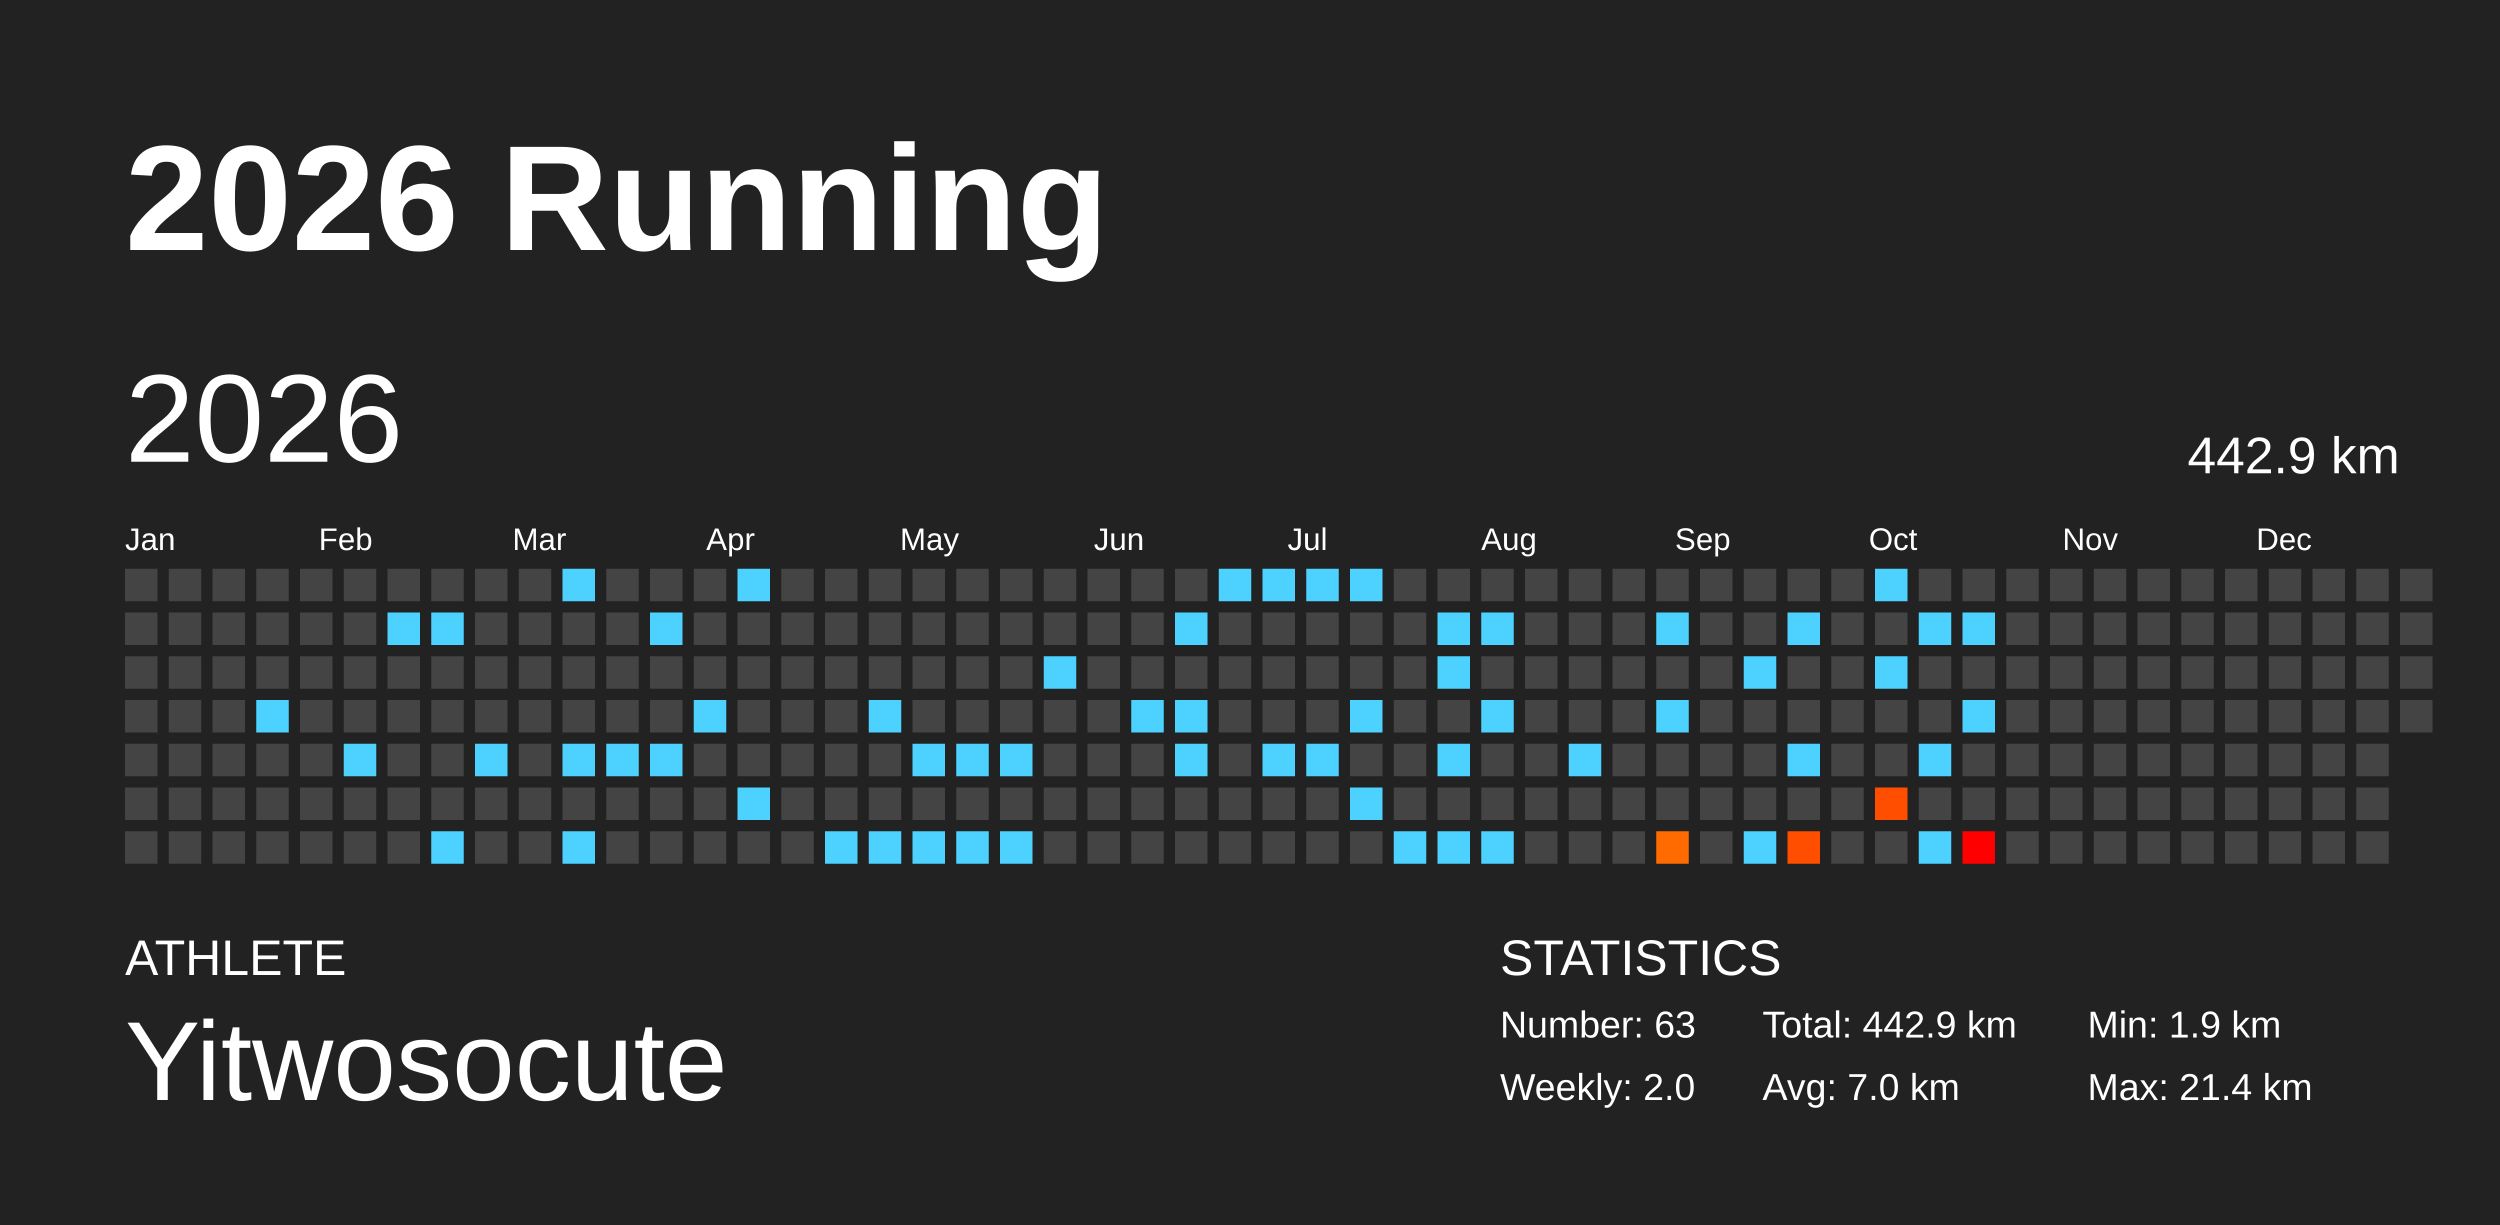
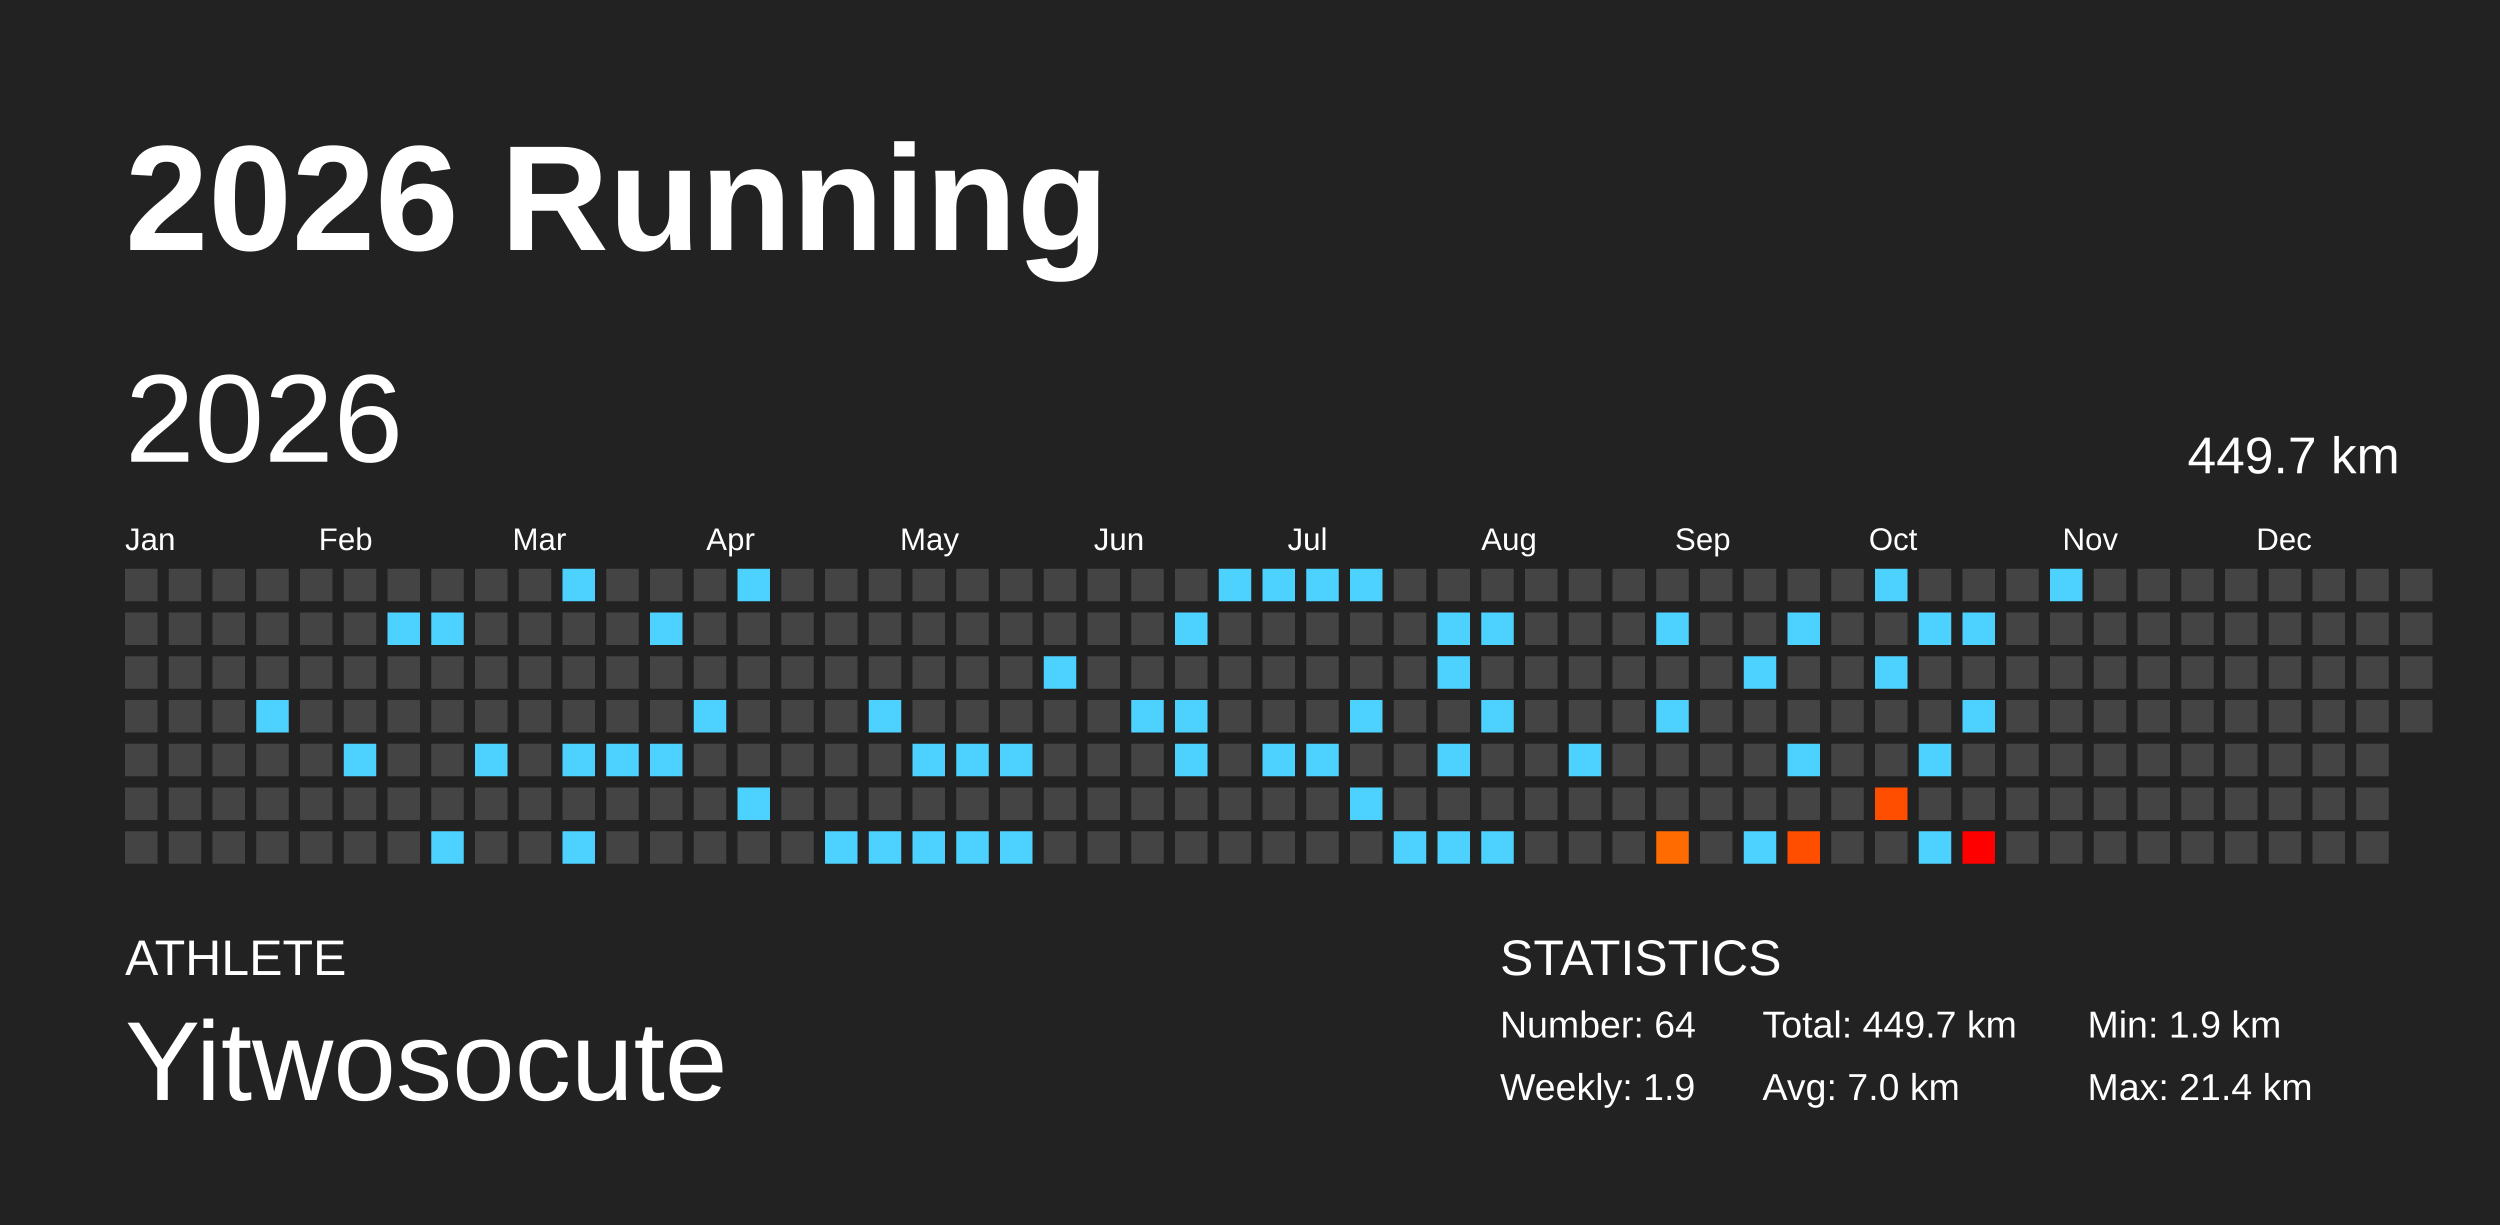
<svg xmlns="http://www.w3.org/2000/svg" baseProfile="full" height="98mm" version="1.1" viewBox="0,0,200,98" width="200mm">
  <defs />
  <rect fill="#222222" height="98" width="200" x="0" y="0" />
  <text fill="#FFFFFF" style="font-size:12px; font-family:Arial; font-weight:bold;" x="10" y="20">2026 Running</text>
  <text fill="#FFFFFF" style="font-size:4px; font-family:Arial" x="10" y="78">ATHLETE</text>
  <text fill="#FFFFFF" style="font-size:9px; font-family:Arial" x="10" y="88">Yitwosocute</text>
  <text fill="#FFFFFF" style="font-size:4px; font-family:Arial" x="120" y="78">STATISTICS</text>
-   <text fill="#FFFFFF" style="font-size:3px; font-family:Arial" x="120" y="83">Number: 63</text>
-   <text fill="#FFFFFF" style="font-size:3px; font-family:Arial" x="120" y="88">Weekly: 2.0</text>
-   <text fill="#FFFFFF" style="font-size:3px; font-family:Arial" x="141" y="83">Total: 442.9 km</text>
+   <text fill="#FFFFFF" style="font-size:3px; font-family:Arial" x="120" y="83">Number: 64</text>
+   <text fill="#FFFFFF" style="font-size:3px; font-family:Arial" x="120" y="88">Weekly: 1.9</text>
+   <text fill="#FFFFFF" style="font-size:3px; font-family:Arial" x="141" y="83">Total: 449.7 km</text>
  <text fill="#FFFFFF" style="font-size:3px; font-family:Arial" x="141" y="88">Avg: 7.0 km</text>
  <text fill="#FFFFFF" style="font-size:3px; font-family:Arial" x="167" y="83">Min: 1.9 km</text>
  <text fill="#FFFFFF" style="font-size:3px; font-family:Arial" x="167" y="88">Max: 21.4 km</text>
  <text dominant-baseline="hanging" fill="#FFFFFF" style="font-size:10.0px; font-family:Arial;" x="10" y="30">2026</text>
-   <text dominant-baseline="hanging" fill="#FFFFFF" style="font-size:4.125px; font-family:Arial;" x="175" y="35">442.9 km</text>
+   <text dominant-baseline="hanging" fill="#FFFFFF" style="font-size:4.125px; font-family:Arial;" x="175" y="35">449.7 km</text>
  <text fill="#FFFFFF" style="font-size:2.5px; font-family:Arial" x="10.0" y="44">Jan</text>
  <text fill="#FFFFFF" style="font-size:2.5px; font-family:Arial" x="25.5" y="44">Feb</text>
  <text fill="#FFFFFF" style="font-size:2.5px; font-family:Arial" x="41.0" y="44">Mar</text>
  <text fill="#FFFFFF" style="font-size:2.5px; font-family:Arial" x="56.5" y="44">Apr</text>
  <text fill="#FFFFFF" style="font-size:2.5px; font-family:Arial" x="72.0" y="44">May</text>
  <text fill="#FFFFFF" style="font-size:2.5px; font-family:Arial" x="87.5" y="44">Jun</text>
  <text fill="#FFFFFF" style="font-size:2.5px; font-family:Arial" x="103.0" y="44">Jul</text>
  <text fill="#FFFFFF" style="font-size:2.5px; font-family:Arial" x="118.5" y="44">Aug</text>
  <text fill="#FFFFFF" style="font-size:2.5px; font-family:Arial" x="134.0" y="44">Sep</text>
  <text fill="#FFFFFF" style="font-size:2.5px; font-family:Arial" x="149.5" y="44">Oct</text>
  <text fill="#FFFFFF" style="font-size:2.5px; font-family:Arial" x="165.0" y="44">Nov</text>
  <text fill="#FFFFFF" style="font-size:2.5px; font-family:Arial" x="180.5" y="44">Dec</text>
  <rect fill="#444444" height="2.6" width="2.6" x="10.0" y="45.5" />
  <rect fill="#444444" height="2.6" width="2.6" x="10.0" y="49.0" />
  <rect fill="#444444" height="2.6" width="2.6" x="10.0" y="52.5" />
  <rect fill="#444444" height="2.6" width="2.6" x="10.0" y="56.0" />
  <rect fill="#444444" height="2.6" width="2.6" x="10.0" y="59.5" />
  <rect fill="#444444" height="2.6" width="2.6" x="10.0" y="63.0" />
  <rect fill="#444444" height="2.6" width="2.6" x="10.0" y="66.5" />
  <rect fill="#444444" height="2.6" width="2.6" x="13.5" y="45.5" />
  <rect fill="#444444" height="2.6" width="2.6" x="13.5" y="49.0" />
  <rect fill="#444444" height="2.6" width="2.6" x="13.5" y="52.5" />
  <rect fill="#444444" height="2.6" width="2.6" x="13.5" y="56.0" />
  <rect fill="#444444" height="2.6" width="2.6" x="13.5" y="59.5" />
  <rect fill="#444444" height="2.6" width="2.6" x="13.5" y="63.0" />
  <rect fill="#444444" height="2.6" width="2.6" x="13.5" y="66.5" />
  <rect fill="#444444" height="2.6" width="2.6" x="17.0" y="45.5" />
  <rect fill="#444444" height="2.6" width="2.6" x="17.0" y="49.0" />
  <rect fill="#444444" height="2.6" width="2.6" x="17.0" y="52.5" />
  <rect fill="#444444" height="2.6" width="2.6" x="17.0" y="56.0" />
  <rect fill="#444444" height="2.6" width="2.6" x="17.0" y="59.5" />
  <rect fill="#444444" height="2.6" width="2.6" x="17.0" y="63.0" />
  <rect fill="#444444" height="2.6" width="2.6" x="17.0" y="66.5" />
  <rect fill="#444444" height="2.6" width="2.6" x="20.5" y="45.5" />
  <rect fill="#444444" height="2.6" width="2.6" x="20.5" y="49.0" />
  <rect fill="#444444" height="2.6" width="2.6" x="20.5" y="52.5" />
  <rect fill="#4dd2ff" height="2.6" width="2.6" x="20.5" y="56.0" />
  <rect fill="#444444" height="2.6" width="2.6" x="20.5" y="59.5" />
  <rect fill="#444444" height="2.6" width="2.6" x="20.5" y="63.0" />
  <rect fill="#444444" height="2.6" width="2.6" x="20.5" y="66.5" />
  <rect fill="#444444" height="2.6" width="2.6" x="24.0" y="45.5" />
  <rect fill="#444444" height="2.6" width="2.6" x="24.0" y="49.0" />
  <rect fill="#444444" height="2.6" width="2.6" x="24.0" y="52.5" />
  <rect fill="#444444" height="2.6" width="2.6" x="24.0" y="56.0" />
  <rect fill="#444444" height="2.6" width="2.6" x="24.0" y="59.5" />
  <rect fill="#444444" height="2.6" width="2.6" x="24.0" y="63.0" />
  <rect fill="#444444" height="2.6" width="2.6" x="24.0" y="66.5" />
  <rect fill="#444444" height="2.6" width="2.6" x="27.5" y="45.5" />
  <rect fill="#444444" height="2.6" width="2.6" x="27.5" y="49.0" />
  <rect fill="#444444" height="2.6" width="2.6" x="27.5" y="52.5" />
  <rect fill="#444444" height="2.6" width="2.6" x="27.5" y="56.0" />
  <rect fill="#4dd2ff" height="2.6" width="2.6" x="27.5" y="59.5" />
  <rect fill="#444444" height="2.6" width="2.6" x="27.5" y="63.0" />
  <rect fill="#444444" height="2.6" width="2.6" x="27.5" y="66.5" />
  <rect fill="#444444" height="2.6" width="2.6" x="31.0" y="45.5" />
  <rect fill="#4dd2ff" height="2.6" width="2.6" x="31.0" y="49.0" />
  <rect fill="#444444" height="2.6" width="2.6" x="31.0" y="52.5" />
  <rect fill="#444444" height="2.6" width="2.6" x="31.0" y="56.0" />
  <rect fill="#444444" height="2.6" width="2.6" x="31.0" y="59.5" />
  <rect fill="#444444" height="2.6" width="2.6" x="31.0" y="63.0" />
  <rect fill="#444444" height="2.6" width="2.6" x="31.0" y="66.5" />
  <rect fill="#444444" height="2.6" width="2.6" x="34.5" y="45.5" />
  <rect fill="#4dd2ff" height="2.6" width="2.6" x="34.5" y="49.0" />
  <rect fill="#444444" height="2.6" width="2.6" x="34.5" y="52.5" />
  <rect fill="#444444" height="2.6" width="2.6" x="34.5" y="56.0" />
  <rect fill="#444444" height="2.6" width="2.6" x="34.5" y="59.5" />
  <rect fill="#444444" height="2.6" width="2.6" x="34.5" y="63.0" />
  <rect fill="#4dd2ff" height="2.6" width="2.6" x="34.5" y="66.5" />
  <rect fill="#444444" height="2.6" width="2.6" x="38.0" y="45.5" />
  <rect fill="#444444" height="2.6" width="2.6" x="38.0" y="49.0" />
  <rect fill="#444444" height="2.6" width="2.6" x="38.0" y="52.5" />
  <rect fill="#444444" height="2.6" width="2.6" x="38.0" y="56.0" />
  <rect fill="#4dd2ff" height="2.6" width="2.6" x="38.0" y="59.5" />
  <rect fill="#444444" height="2.6" width="2.6" x="38.0" y="63.0" />
  <rect fill="#444444" height="2.6" width="2.6" x="38.0" y="66.5" />
  <rect fill="#444444" height="2.6" width="2.6" x="41.5" y="45.5" />
  <rect fill="#444444" height="2.6" width="2.6" x="41.5" y="49.0" />
  <rect fill="#444444" height="2.6" width="2.6" x="41.5" y="52.5" />
  <rect fill="#444444" height="2.6" width="2.6" x="41.5" y="56.0" />
  <rect fill="#444444" height="2.6" width="2.6" x="41.5" y="59.5" />
  <rect fill="#444444" height="2.6" width="2.6" x="41.5" y="63.0" />
  <rect fill="#444444" height="2.6" width="2.6" x="41.5" y="66.5" />
  <rect fill="#4dd2ff" height="2.6" width="2.6" x="45.0" y="45.5" />
  <rect fill="#444444" height="2.6" width="2.6" x="45.0" y="49.0" />
  <rect fill="#444444" height="2.6" width="2.6" x="45.0" y="52.5" />
  <rect fill="#444444" height="2.6" width="2.6" x="45.0" y="56.0" />
  <rect fill="#4dd2ff" height="2.6" width="2.6" x="45.0" y="59.5" />
  <rect fill="#444444" height="2.6" width="2.6" x="45.0" y="63.0" />
  <rect fill="#4dd2ff" height="2.6" width="2.6" x="45.0" y="66.5" />
  <rect fill="#444444" height="2.6" width="2.6" x="48.5" y="45.5" />
  <rect fill="#444444" height="2.6" width="2.6" x="48.5" y="49.0" />
  <rect fill="#444444" height="2.6" width="2.6" x="48.5" y="52.5" />
  <rect fill="#444444" height="2.6" width="2.6" x="48.5" y="56.0" />
  <rect fill="#4dd2ff" height="2.6" width="2.6" x="48.5" y="59.5" />
  <rect fill="#444444" height="2.6" width="2.6" x="48.5" y="63.0" />
  <rect fill="#444444" height="2.6" width="2.6" x="48.5" y="66.5" />
  <rect fill="#444444" height="2.6" width="2.6" x="52.0" y="45.5" />
  <rect fill="#4dd2ff" height="2.6" width="2.6" x="52.0" y="49.0" />
  <rect fill="#444444" height="2.6" width="2.6" x="52.0" y="52.5" />
  <rect fill="#444444" height="2.6" width="2.6" x="52.0" y="56.0" />
  <rect fill="#4dd2ff" height="2.6" width="2.6" x="52.0" y="59.5" />
  <rect fill="#444444" height="2.6" width="2.6" x="52.0" y="63.0" />
  <rect fill="#444444" height="2.6" width="2.6" x="52.0" y="66.5" />
  <rect fill="#444444" height="2.6" width="2.6" x="55.5" y="45.5" />
  <rect fill="#444444" height="2.6" width="2.6" x="55.5" y="49.0" />
  <rect fill="#444444" height="2.6" width="2.6" x="55.5" y="52.5" />
  <rect fill="#4dd2ff" height="2.6" width="2.6" x="55.5" y="56.0" />
  <rect fill="#444444" height="2.6" width="2.6" x="55.5" y="59.5" />
  <rect fill="#444444" height="2.6" width="2.6" x="55.5" y="63.0" />
  <rect fill="#444444" height="2.6" width="2.6" x="55.5" y="66.5" />
  <rect fill="#4dd2ff" height="2.6" width="2.6" x="59.0" y="45.5" />
  <rect fill="#444444" height="2.6" width="2.6" x="59.0" y="49.0" />
  <rect fill="#444444" height="2.6" width="2.6" x="59.0" y="52.5" />
  <rect fill="#444444" height="2.6" width="2.6" x="59.0" y="56.0" />
  <rect fill="#444444" height="2.6" width="2.6" x="59.0" y="59.5" />
  <rect fill="#4dd2ff" height="2.6" width="2.6" x="59.0" y="63.0" />
  <rect fill="#444444" height="2.6" width="2.6" x="59.0" y="66.5" />
  <rect fill="#444444" height="2.6" width="2.6" x="62.5" y="45.5" />
  <rect fill="#444444" height="2.6" width="2.6" x="62.5" y="49.0" />
  <rect fill="#444444" height="2.6" width="2.6" x="62.5" y="52.5" />
  <rect fill="#444444" height="2.6" width="2.6" x="62.5" y="56.0" />
  <rect fill="#444444" height="2.6" width="2.6" x="62.5" y="59.5" />
  <rect fill="#444444" height="2.6" width="2.6" x="62.5" y="63.0" />
  <rect fill="#444444" height="2.6" width="2.6" x="62.5" y="66.5" />
  <rect fill="#444444" height="2.6" width="2.6" x="66.0" y="45.5" />
  <rect fill="#444444" height="2.6" width="2.6" x="66.0" y="49.0" />
  <rect fill="#444444" height="2.6" width="2.6" x="66.0" y="52.5" />
  <rect fill="#444444" height="2.6" width="2.6" x="66.0" y="56.0" />
  <rect fill="#444444" height="2.6" width="2.6" x="66.0" y="59.5" />
  <rect fill="#444444" height="2.6" width="2.6" x="66.0" y="63.0" />
  <rect fill="#4dd2ff" height="2.6" width="2.6" x="66.0" y="66.5" />
  <rect fill="#444444" height="2.6" width="2.6" x="69.5" y="45.5" />
  <rect fill="#444444" height="2.6" width="2.6" x="69.5" y="49.0" />
  <rect fill="#444444" height="2.6" width="2.6" x="69.5" y="52.5" />
  <rect fill="#4dd2ff" height="2.6" width="2.6" x="69.5" y="56.0" />
  <rect fill="#444444" height="2.6" width="2.6" x="69.5" y="59.5" />
  <rect fill="#444444" height="2.6" width="2.6" x="69.5" y="63.0" />
  <rect fill="#4dd2ff" height="2.6" width="2.6" x="69.5" y="66.5" />
  <rect fill="#444444" height="2.6" width="2.6" x="73.0" y="45.5" />
  <rect fill="#444444" height="2.6" width="2.6" x="73.0" y="49.0" />
  <rect fill="#444444" height="2.6" width="2.6" x="73.0" y="52.5" />
  <rect fill="#444444" height="2.6" width="2.6" x="73.0" y="56.0" />
  <rect fill="#4dd2ff" height="2.6" width="2.6" x="73.0" y="59.5" />
  <rect fill="#444444" height="2.6" width="2.6" x="73.0" y="63.0" />
  <rect fill="#4dd2ff" height="2.6" width="2.6" x="73.0" y="66.5" />
  <rect fill="#444444" height="2.6" width="2.6" x="76.5" y="45.5" />
  <rect fill="#444444" height="2.6" width="2.6" x="76.5" y="49.0" />
  <rect fill="#444444" height="2.6" width="2.6" x="76.5" y="52.5" />
  <rect fill="#444444" height="2.6" width="2.6" x="76.5" y="56.0" />
  <rect fill="#4dd2ff" height="2.6" width="2.6" x="76.5" y="59.5" />
  <rect fill="#444444" height="2.6" width="2.6" x="76.5" y="63.0" />
  <rect fill="#4dd2ff" height="2.6" width="2.6" x="76.5" y="66.5" />
  <rect fill="#444444" height="2.6" width="2.6" x="80.0" y="45.5" />
  <rect fill="#444444" height="2.6" width="2.6" x="80.0" y="49.0" />
  <rect fill="#444444" height="2.6" width="2.6" x="80.0" y="52.5" />
  <rect fill="#444444" height="2.6" width="2.6" x="80.0" y="56.0" />
  <rect fill="#4dd2ff" height="2.6" width="2.6" x="80.0" y="59.5" />
  <rect fill="#444444" height="2.6" width="2.6" x="80.0" y="63.0" />
  <rect fill="#4dd2ff" height="2.6" width="2.6" x="80.0" y="66.5" />
  <rect fill="#444444" height="2.6" width="2.6" x="83.5" y="45.5" />
  <rect fill="#444444" height="2.6" width="2.6" x="83.5" y="49.0" />
  <rect fill="#4dd2ff" height="2.6" width="2.6" x="83.5" y="52.5" />
  <rect fill="#444444" height="2.6" width="2.6" x="83.5" y="56.0" />
  <rect fill="#444444" height="2.6" width="2.6" x="83.5" y="59.5" />
  <rect fill="#444444" height="2.6" width="2.6" x="83.5" y="63.0" />
  <rect fill="#444444" height="2.6" width="2.6" x="83.5" y="66.5" />
  <rect fill="#444444" height="2.6" width="2.6" x="87.0" y="45.5" />
  <rect fill="#444444" height="2.6" width="2.6" x="87.0" y="49.0" />
  <rect fill="#444444" height="2.6" width="2.6" x="87.0" y="52.5" />
  <rect fill="#444444" height="2.6" width="2.6" x="87.0" y="56.0" />
  <rect fill="#444444" height="2.6" width="2.6" x="87.0" y="59.5" />
  <rect fill="#444444" height="2.6" width="2.6" x="87.0" y="63.0" />
  <rect fill="#444444" height="2.6" width="2.6" x="87.0" y="66.5" />
  <rect fill="#444444" height="2.6" width="2.6" x="90.5" y="45.5" />
  <rect fill="#444444" height="2.6" width="2.6" x="90.5" y="49.0" />
  <rect fill="#444444" height="2.6" width="2.6" x="90.5" y="52.5" />
  <rect fill="#4dd2ff" height="2.6" width="2.6" x="90.5" y="56.0" />
  <rect fill="#444444" height="2.6" width="2.6" x="90.5" y="59.5" />
  <rect fill="#444444" height="2.6" width="2.6" x="90.5" y="63.0" />
  <rect fill="#444444" height="2.6" width="2.6" x="90.5" y="66.5" />
  <rect fill="#444444" height="2.6" width="2.6" x="94.0" y="45.5" />
  <rect fill="#4dd2ff" height="2.6" width="2.6" x="94.0" y="49.0" />
  <rect fill="#444444" height="2.6" width="2.6" x="94.0" y="52.5" />
  <rect fill="#4dd2ff" height="2.6" width="2.6" x="94.0" y="56.0" />
  <rect fill="#4dd2ff" height="2.6" width="2.6" x="94.0" y="59.5" />
  <rect fill="#444444" height="2.6" width="2.6" x="94.0" y="63.0" />
  <rect fill="#444444" height="2.6" width="2.6" x="94.0" y="66.5" />
  <rect fill="#4dd2ff" height="2.6" width="2.6" x="97.5" y="45.5" />
  <rect fill="#444444" height="2.6" width="2.6" x="97.5" y="49.0" />
  <rect fill="#444444" height="2.6" width="2.6" x="97.5" y="52.5" />
  <rect fill="#444444" height="2.6" width="2.6" x="97.5" y="56.0" />
  <rect fill="#444444" height="2.6" width="2.6" x="97.5" y="59.5" />
  <rect fill="#444444" height="2.6" width="2.6" x="97.5" y="63.0" />
  <rect fill="#444444" height="2.6" width="2.6" x="97.5" y="66.5" />
  <rect fill="#4dd2ff" height="2.6" width="2.6" x="101.0" y="45.5" />
  <rect fill="#444444" height="2.6" width="2.6" x="101.0" y="49.0" />
  <rect fill="#444444" height="2.6" width="2.6" x="101.0" y="52.5" />
  <rect fill="#444444" height="2.6" width="2.6" x="101.0" y="56.0" />
  <rect fill="#4dd2ff" height="2.6" width="2.6" x="101.0" y="59.5" />
  <rect fill="#444444" height="2.6" width="2.6" x="101.0" y="63.0" />
  <rect fill="#444444" height="2.6" width="2.6" x="101.0" y="66.5" />
  <rect fill="#4dd2ff" height="2.6" width="2.6" x="104.5" y="45.5" />
  <rect fill="#444444" height="2.6" width="2.6" x="104.5" y="49.0" />
  <rect fill="#444444" height="2.6" width="2.6" x="104.5" y="52.5" />
  <rect fill="#444444" height="2.6" width="2.6" x="104.5" y="56.0" />
  <rect fill="#4dd2ff" height="2.6" width="2.6" x="104.5" y="59.5" />
  <rect fill="#444444" height="2.6" width="2.6" x="104.5" y="63.0" />
  <rect fill="#444444" height="2.6" width="2.6" x="104.5" y="66.5" />
  <rect fill="#4dd2ff" height="2.6" width="2.6" x="108.0" y="45.5" />
  <rect fill="#444444" height="2.6" width="2.6" x="108.0" y="49.0" />
  <rect fill="#444444" height="2.6" width="2.6" x="108.0" y="52.5" />
  <rect fill="#4dd2ff" height="2.6" width="2.6" x="108.0" y="56.0" />
  <rect fill="#444444" height="2.6" width="2.6" x="108.0" y="59.5" />
  <rect fill="#4dd2ff" height="2.6" width="2.6" x="108.0" y="63.0" />
  <rect fill="#444444" height="2.6" width="2.6" x="108.0" y="66.5" />
  <rect fill="#444444" height="2.6" width="2.6" x="111.5" y="45.5" />
  <rect fill="#444444" height="2.6" width="2.6" x="111.5" y="49.0" />
  <rect fill="#444444" height="2.6" width="2.6" x="111.5" y="52.5" />
  <rect fill="#444444" height="2.6" width="2.6" x="111.5" y="56.0" />
  <rect fill="#444444" height="2.6" width="2.6" x="111.5" y="59.5" />
  <rect fill="#444444" height="2.6" width="2.6" x="111.5" y="63.0" />
  <rect fill="#4dd2ff" height="2.6" width="2.6" x="111.5" y="66.5" />
  <rect fill="#444444" height="2.6" width="2.6" x="115.0" y="45.5" />
  <rect fill="#4dd2ff" height="2.6" width="2.6" x="115.0" y="49.0" />
  <rect fill="#4dd2ff" height="2.6" width="2.6" x="115.0" y="52.5" />
  <rect fill="#444444" height="2.6" width="2.6" x="115.0" y="56.0" />
  <rect fill="#4dd2ff" height="2.6" width="2.6" x="115.0" y="59.5" />
  <rect fill="#444444" height="2.6" width="2.6" x="115.0" y="63.0" />
  <rect fill="#4dd2ff" height="2.6" width="2.6" x="115.0" y="66.5" />
  <rect fill="#444444" height="2.6" width="2.6" x="118.5" y="45.5" />
  <rect fill="#4dd2ff" height="2.6" width="2.6" x="118.5" y="49.0" />
  <rect fill="#444444" height="2.6" width="2.6" x="118.5" y="52.5" />
  <rect fill="#4dd2ff" height="2.6" width="2.6" x="118.5" y="56.0" />
  <rect fill="#444444" height="2.6" width="2.6" x="118.5" y="59.5" />
  <rect fill="#444444" height="2.6" width="2.6" x="118.5" y="63.0" />
  <rect fill="#4dd2ff" height="2.6" width="2.6" x="118.5" y="66.5" />
  <rect fill="#444444" height="2.6" width="2.6" x="122.0" y="45.5" />
  <rect fill="#444444" height="2.6" width="2.6" x="122.0" y="49.0" />
  <rect fill="#444444" height="2.6" width="2.6" x="122.0" y="52.5" />
  <rect fill="#444444" height="2.6" width="2.6" x="122.0" y="56.0" />
  <rect fill="#444444" height="2.6" width="2.6" x="122.0" y="59.5" />
  <rect fill="#444444" height="2.6" width="2.6" x="122.0" y="63.0" />
  <rect fill="#444444" height="2.6" width="2.6" x="122.0" y="66.5" />
  <rect fill="#444444" height="2.6" width="2.6" x="125.5" y="45.5" />
  <rect fill="#444444" height="2.6" width="2.6" x="125.5" y="49.0" />
  <rect fill="#444444" height="2.6" width="2.6" x="125.5" y="52.5" />
  <rect fill="#444444" height="2.6" width="2.6" x="125.5" y="56.0" />
  <rect fill="#4dd2ff" height="2.6" width="2.6" x="125.5" y="59.5" />
  <rect fill="#444444" height="2.6" width="2.6" x="125.5" y="63.0" />
  <rect fill="#444444" height="2.6" width="2.6" x="125.5" y="66.5" />
  <rect fill="#444444" height="2.6" width="2.6" x="129.0" y="45.5" />
  <rect fill="#444444" height="2.6" width="2.6" x="129.0" y="49.0" />
  <rect fill="#444444" height="2.6" width="2.6" x="129.0" y="52.5" />
  <rect fill="#444444" height="2.6" width="2.6" x="129.0" y="56.0" />
  <rect fill="#444444" height="2.6" width="2.6" x="129.0" y="59.5" />
  <rect fill="#444444" height="2.6" width="2.6" x="129.0" y="63.0" />
  <rect fill="#444444" height="2.6" width="2.6" x="129.0" y="66.5" />
  <rect fill="#444444" height="2.6" width="2.6" x="132.5" y="45.5" />
  <rect fill="#4dd2ff" height="2.6" width="2.6" x="132.5" y="49.0" />
  <rect fill="#444444" height="2.6" width="2.6" x="132.5" y="52.5" />
  <rect fill="#4dd2ff" height="2.6" width="2.6" x="132.5" y="56.0" />
  <rect fill="#444444" height="2.6" width="2.6" x="132.5" y="59.5" />
  <rect fill="#444444" height="2.6" width="2.6" x="132.5" y="63.0" />
  <rect fill="#ff6b00" height="2.6" width="2.6" x="132.5" y="66.5" />
  <rect fill="#444444" height="2.6" width="2.6" x="136.0" y="45.5" />
  <rect fill="#444444" height="2.6" width="2.6" x="136.0" y="49.0" />
  <rect fill="#444444" height="2.6" width="2.6" x="136.0" y="52.5" />
  <rect fill="#444444" height="2.6" width="2.6" x="136.0" y="56.0" />
  <rect fill="#444444" height="2.6" width="2.6" x="136.0" y="59.5" />
  <rect fill="#444444" height="2.6" width="2.6" x="136.0" y="63.0" />
  <rect fill="#444444" height="2.6" width="2.6" x="136.0" y="66.5" />
  <rect fill="#444444" height="2.6" width="2.6" x="139.5" y="45.5" />
  <rect fill="#444444" height="2.6" width="2.6" x="139.5" y="49.0" />
  <rect fill="#4dd2ff" height="2.6" width="2.6" x="139.5" y="52.5" />
  <rect fill="#444444" height="2.6" width="2.6" x="139.5" y="56.0" />
  <rect fill="#444444" height="2.6" width="2.6" x="139.5" y="59.5" />
  <rect fill="#444444" height="2.6" width="2.6" x="139.5" y="63.0" />
  <rect fill="#4dd2ff" height="2.6" width="2.6" x="139.5" y="66.5" />
  <rect fill="#444444" height="2.6" width="2.6" x="143.0" y="45.5" />
  <rect fill="#4dd2ff" height="2.6" width="2.6" x="143.0" y="49.0" />
  <rect fill="#444444" height="2.6" width="2.6" x="143.0" y="52.5" />
  <rect fill="#444444" height="2.6" width="2.6" x="143.0" y="56.0" />
  <rect fill="#4dd2ff" height="2.6" width="2.6" x="143.0" y="59.5" />
  <rect fill="#444444" height="2.6" width="2.6" x="143.0" y="63.0" />
  <rect fill="#ff4e00" height="2.6" width="2.6" x="143.0" y="66.5" />
  <rect fill="#444444" height="2.6" width="2.6" x="146.5" y="45.5" />
  <rect fill="#444444" height="2.6" width="2.6" x="146.5" y="49.0" />
  <rect fill="#444444" height="2.6" width="2.6" x="146.5" y="52.5" />
  <rect fill="#444444" height="2.6" width="2.6" x="146.5" y="56.0" />
  <rect fill="#444444" height="2.6" width="2.6" x="146.5" y="59.5" />
  <rect fill="#444444" height="2.6" width="2.6" x="146.5" y="63.0" />
  <rect fill="#444444" height="2.6" width="2.6" x="146.5" y="66.5" />
  <rect fill="#4dd2ff" height="2.6" width="2.6" x="150.0" y="45.5" />
  <rect fill="#444444" height="2.6" width="2.6" x="150.0" y="49.0" />
  <rect fill="#4dd2ff" height="2.6" width="2.6" x="150.0" y="52.5" />
  <rect fill="#444444" height="2.6" width="2.6" x="150.0" y="56.0" />
  <rect fill="#444444" height="2.6" width="2.6" x="150.0" y="59.5" />
  <rect fill="#ff4e00" height="2.6" width="2.6" x="150.0" y="63.0" />
  <rect fill="#444444" height="2.6" width="2.6" x="150.0" y="66.5" />
  <rect fill="#444444" height="2.6" width="2.6" x="153.5" y="45.5" />
  <rect fill="#4dd2ff" height="2.6" width="2.6" x="153.5" y="49.0" />
  <rect fill="#444444" height="2.6" width="2.6" x="153.5" y="52.5" />
  <rect fill="#444444" height="2.6" width="2.6" x="153.5" y="56.0" />
  <rect fill="#4dd2ff" height="2.6" width="2.6" x="153.5" y="59.5" />
  <rect fill="#444444" height="2.6" width="2.6" x="153.5" y="63.0" />
  <rect fill="#4dd2ff" height="2.6" width="2.6" x="153.5" y="66.5" />
  <rect fill="#444444" height="2.6" width="2.6" x="157.0" y="45.5" />
  <rect fill="#4dd2ff" height="2.6" width="2.6" x="157.0" y="49.0" />
  <rect fill="#444444" height="2.6" width="2.6" x="157.0" y="52.5" />
  <rect fill="#4dd2ff" height="2.6" width="2.6" x="157.0" y="56.0" />
  <rect fill="#444444" height="2.6" width="2.6" x="157.0" y="59.5" />
  <rect fill="#444444" height="2.6" width="2.6" x="157.0" y="63.0" />
  <rect fill="red" height="2.6" width="2.6" x="157.0" y="66.5" />
  <rect fill="#444444" height="2.6" width="2.6" x="160.5" y="45.5" />
  <rect fill="#444444" height="2.6" width="2.6" x="160.5" y="49.0" />
  <rect fill="#444444" height="2.6" width="2.6" x="160.5" y="52.5" />
  <rect fill="#444444" height="2.6" width="2.6" x="160.5" y="56.0" />
  <rect fill="#444444" height="2.6" width="2.6" x="160.5" y="59.5" />
  <rect fill="#444444" height="2.6" width="2.6" x="160.5" y="63.0" />
  <rect fill="#444444" height="2.6" width="2.6" x="160.5" y="66.5" />
-   <rect fill="#444444" height="2.6" width="2.6" x="164.0" y="45.5" />
+   <rect fill="#4dd2ff" height="2.6" width="2.6" x="164.0" y="45.5" />
  <rect fill="#444444" height="2.6" width="2.6" x="164.0" y="49.0" />
  <rect fill="#444444" height="2.6" width="2.6" x="164.0" y="52.5" />
  <rect fill="#444444" height="2.6" width="2.6" x="164.0" y="56.0" />
  <rect fill="#444444" height="2.6" width="2.6" x="164.0" y="59.5" />
  <rect fill="#444444" height="2.6" width="2.6" x="164.0" y="63.0" />
  <rect fill="#444444" height="2.6" width="2.6" x="164.0" y="66.5" />
  <rect fill="#444444" height="2.6" width="2.6" x="167.5" y="45.5" />
  <rect fill="#444444" height="2.6" width="2.6" x="167.5" y="49.0" />
  <rect fill="#444444" height="2.6" width="2.6" x="167.5" y="52.5" />
  <rect fill="#444444" height="2.6" width="2.6" x="167.5" y="56.0" />
  <rect fill="#444444" height="2.6" width="2.6" x="167.5" y="59.5" />
  <rect fill="#444444" height="2.6" width="2.6" x="167.5" y="63.0" />
  <rect fill="#444444" height="2.6" width="2.6" x="167.5" y="66.5" />
  <rect fill="#444444" height="2.6" width="2.6" x="171.0" y="45.5" />
  <rect fill="#444444" height="2.6" width="2.6" x="171.0" y="49.0" />
  <rect fill="#444444" height="2.6" width="2.6" x="171.0" y="52.5" />
  <rect fill="#444444" height="2.6" width="2.6" x="171.0" y="56.0" />
  <rect fill="#444444" height="2.6" width="2.6" x="171.0" y="59.5" />
  <rect fill="#444444" height="2.6" width="2.6" x="171.0" y="63.0" />
  <rect fill="#444444" height="2.6" width="2.6" x="171.0" y="66.5" />
  <rect fill="#444444" height="2.6" width="2.6" x="174.5" y="45.5" />
  <rect fill="#444444" height="2.6" width="2.6" x="174.5" y="49.0" />
  <rect fill="#444444" height="2.6" width="2.6" x="174.5" y="52.5" />
  <rect fill="#444444" height="2.6" width="2.6" x="174.5" y="56.0" />
  <rect fill="#444444" height="2.6" width="2.6" x="174.5" y="59.5" />
  <rect fill="#444444" height="2.6" width="2.6" x="174.5" y="63.0" />
  <rect fill="#444444" height="2.6" width="2.6" x="174.5" y="66.5" />
  <rect fill="#444444" height="2.6" width="2.6" x="178.0" y="45.5" />
  <rect fill="#444444" height="2.6" width="2.6" x="178.0" y="49.0" />
  <rect fill="#444444" height="2.6" width="2.6" x="178.0" y="52.5" />
  <rect fill="#444444" height="2.6" width="2.6" x="178.0" y="56.0" />
  <rect fill="#444444" height="2.6" width="2.6" x="178.0" y="59.5" />
  <rect fill="#444444" height="2.6" width="2.6" x="178.0" y="63.0" />
  <rect fill="#444444" height="2.6" width="2.6" x="178.0" y="66.5" />
  <rect fill="#444444" height="2.6" width="2.6" x="181.5" y="45.5" />
  <rect fill="#444444" height="2.6" width="2.6" x="181.5" y="49.0" />
  <rect fill="#444444" height="2.6" width="2.6" x="181.5" y="52.5" />
  <rect fill="#444444" height="2.6" width="2.6" x="181.5" y="56.0" />
  <rect fill="#444444" height="2.6" width="2.6" x="181.5" y="59.5" />
  <rect fill="#444444" height="2.6" width="2.6" x="181.5" y="63.0" />
  <rect fill="#444444" height="2.6" width="2.6" x="181.5" y="66.5" />
  <rect fill="#444444" height="2.6" width="2.6" x="185.0" y="45.5" />
  <rect fill="#444444" height="2.6" width="2.6" x="185.0" y="49.0" />
  <rect fill="#444444" height="2.6" width="2.6" x="185.0" y="52.5" />
  <rect fill="#444444" height="2.6" width="2.6" x="185.0" y="56.0" />
  <rect fill="#444444" height="2.6" width="2.6" x="185.0" y="59.5" />
  <rect fill="#444444" height="2.6" width="2.6" x="185.0" y="63.0" />
  <rect fill="#444444" height="2.6" width="2.6" x="185.0" y="66.5" />
  <rect fill="#444444" height="2.6" width="2.6" x="188.5" y="45.5" />
  <rect fill="#444444" height="2.6" width="2.6" x="188.5" y="49.0" />
  <rect fill="#444444" height="2.6" width="2.6" x="188.5" y="52.5" />
  <rect fill="#444444" height="2.6" width="2.6" x="188.5" y="56.0" />
  <rect fill="#444444" height="2.6" width="2.6" x="188.5" y="59.5" />
  <rect fill="#444444" height="2.6" width="2.6" x="188.5" y="63.0" />
  <rect fill="#444444" height="2.6" width="2.6" x="188.5" y="66.5" />
  <rect fill="#444444" height="2.6" width="2.6" x="192.0" y="45.5" />
  <rect fill="#444444" height="2.6" width="2.6" x="192.0" y="49.0" />
  <rect fill="#444444" height="2.6" width="2.6" x="192.0" y="52.5" />
  <rect fill="#444444" height="2.6" width="2.6" x="192.0" y="56.0" />
</svg>
